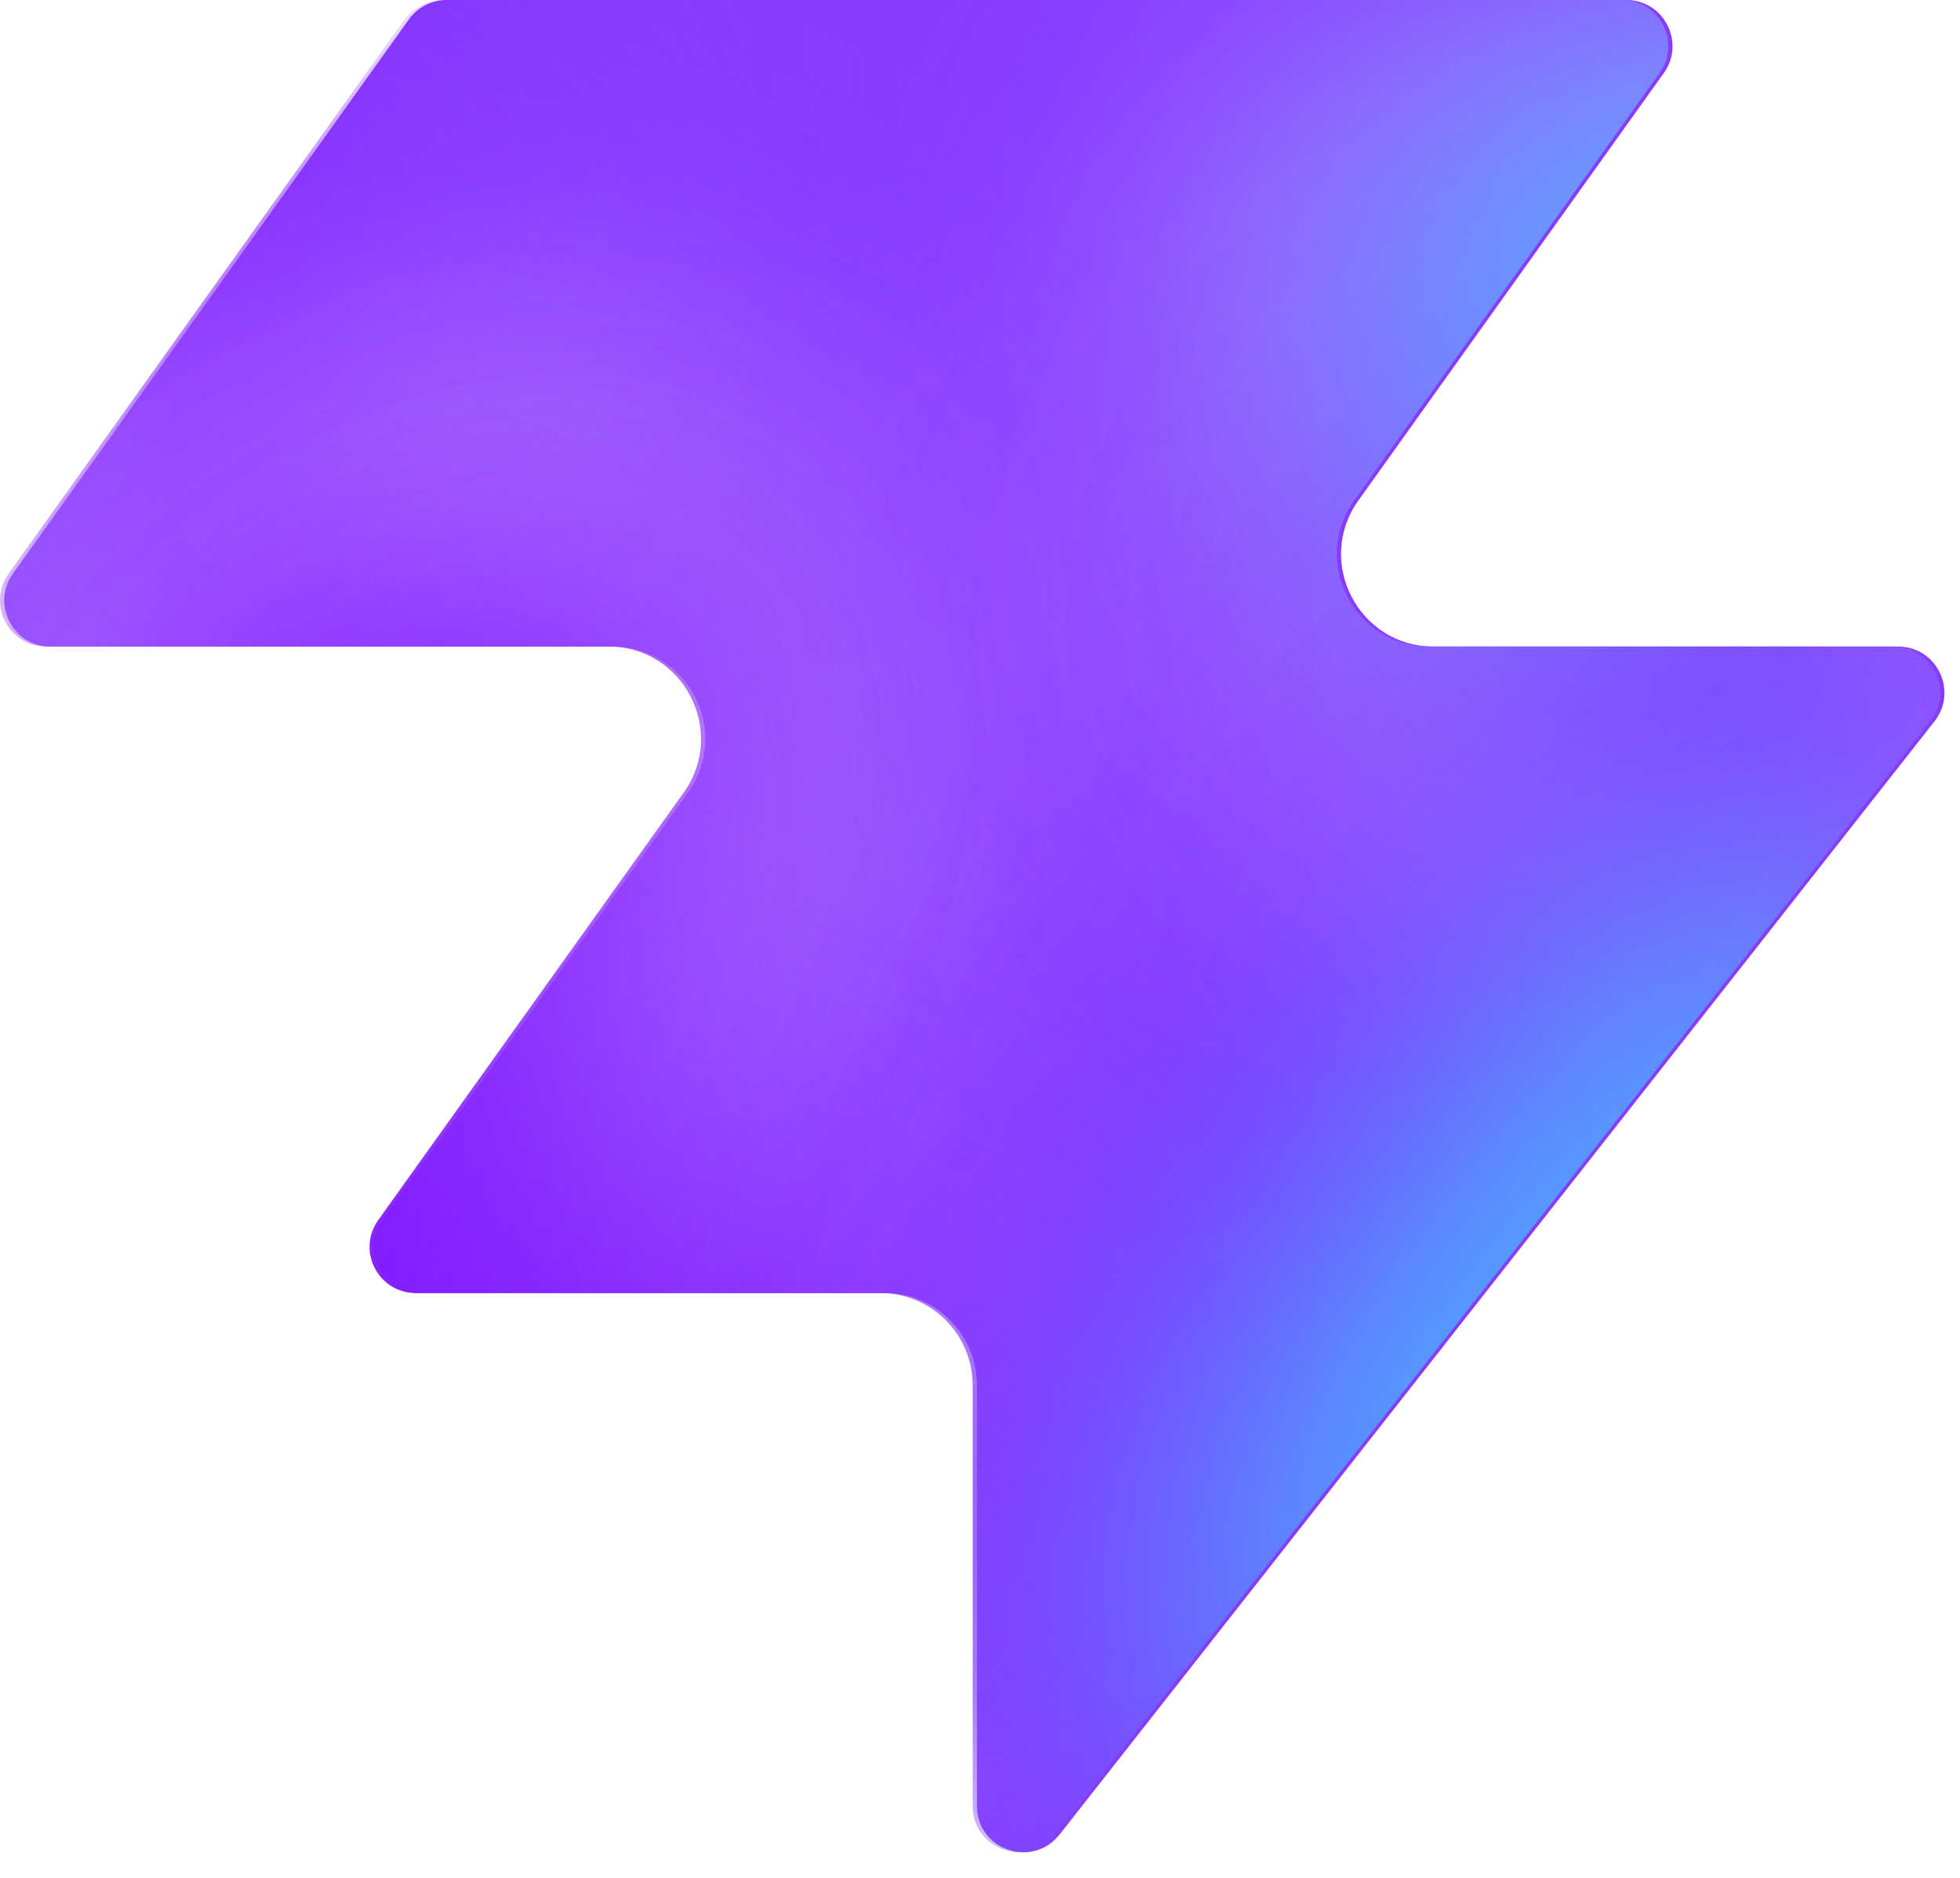
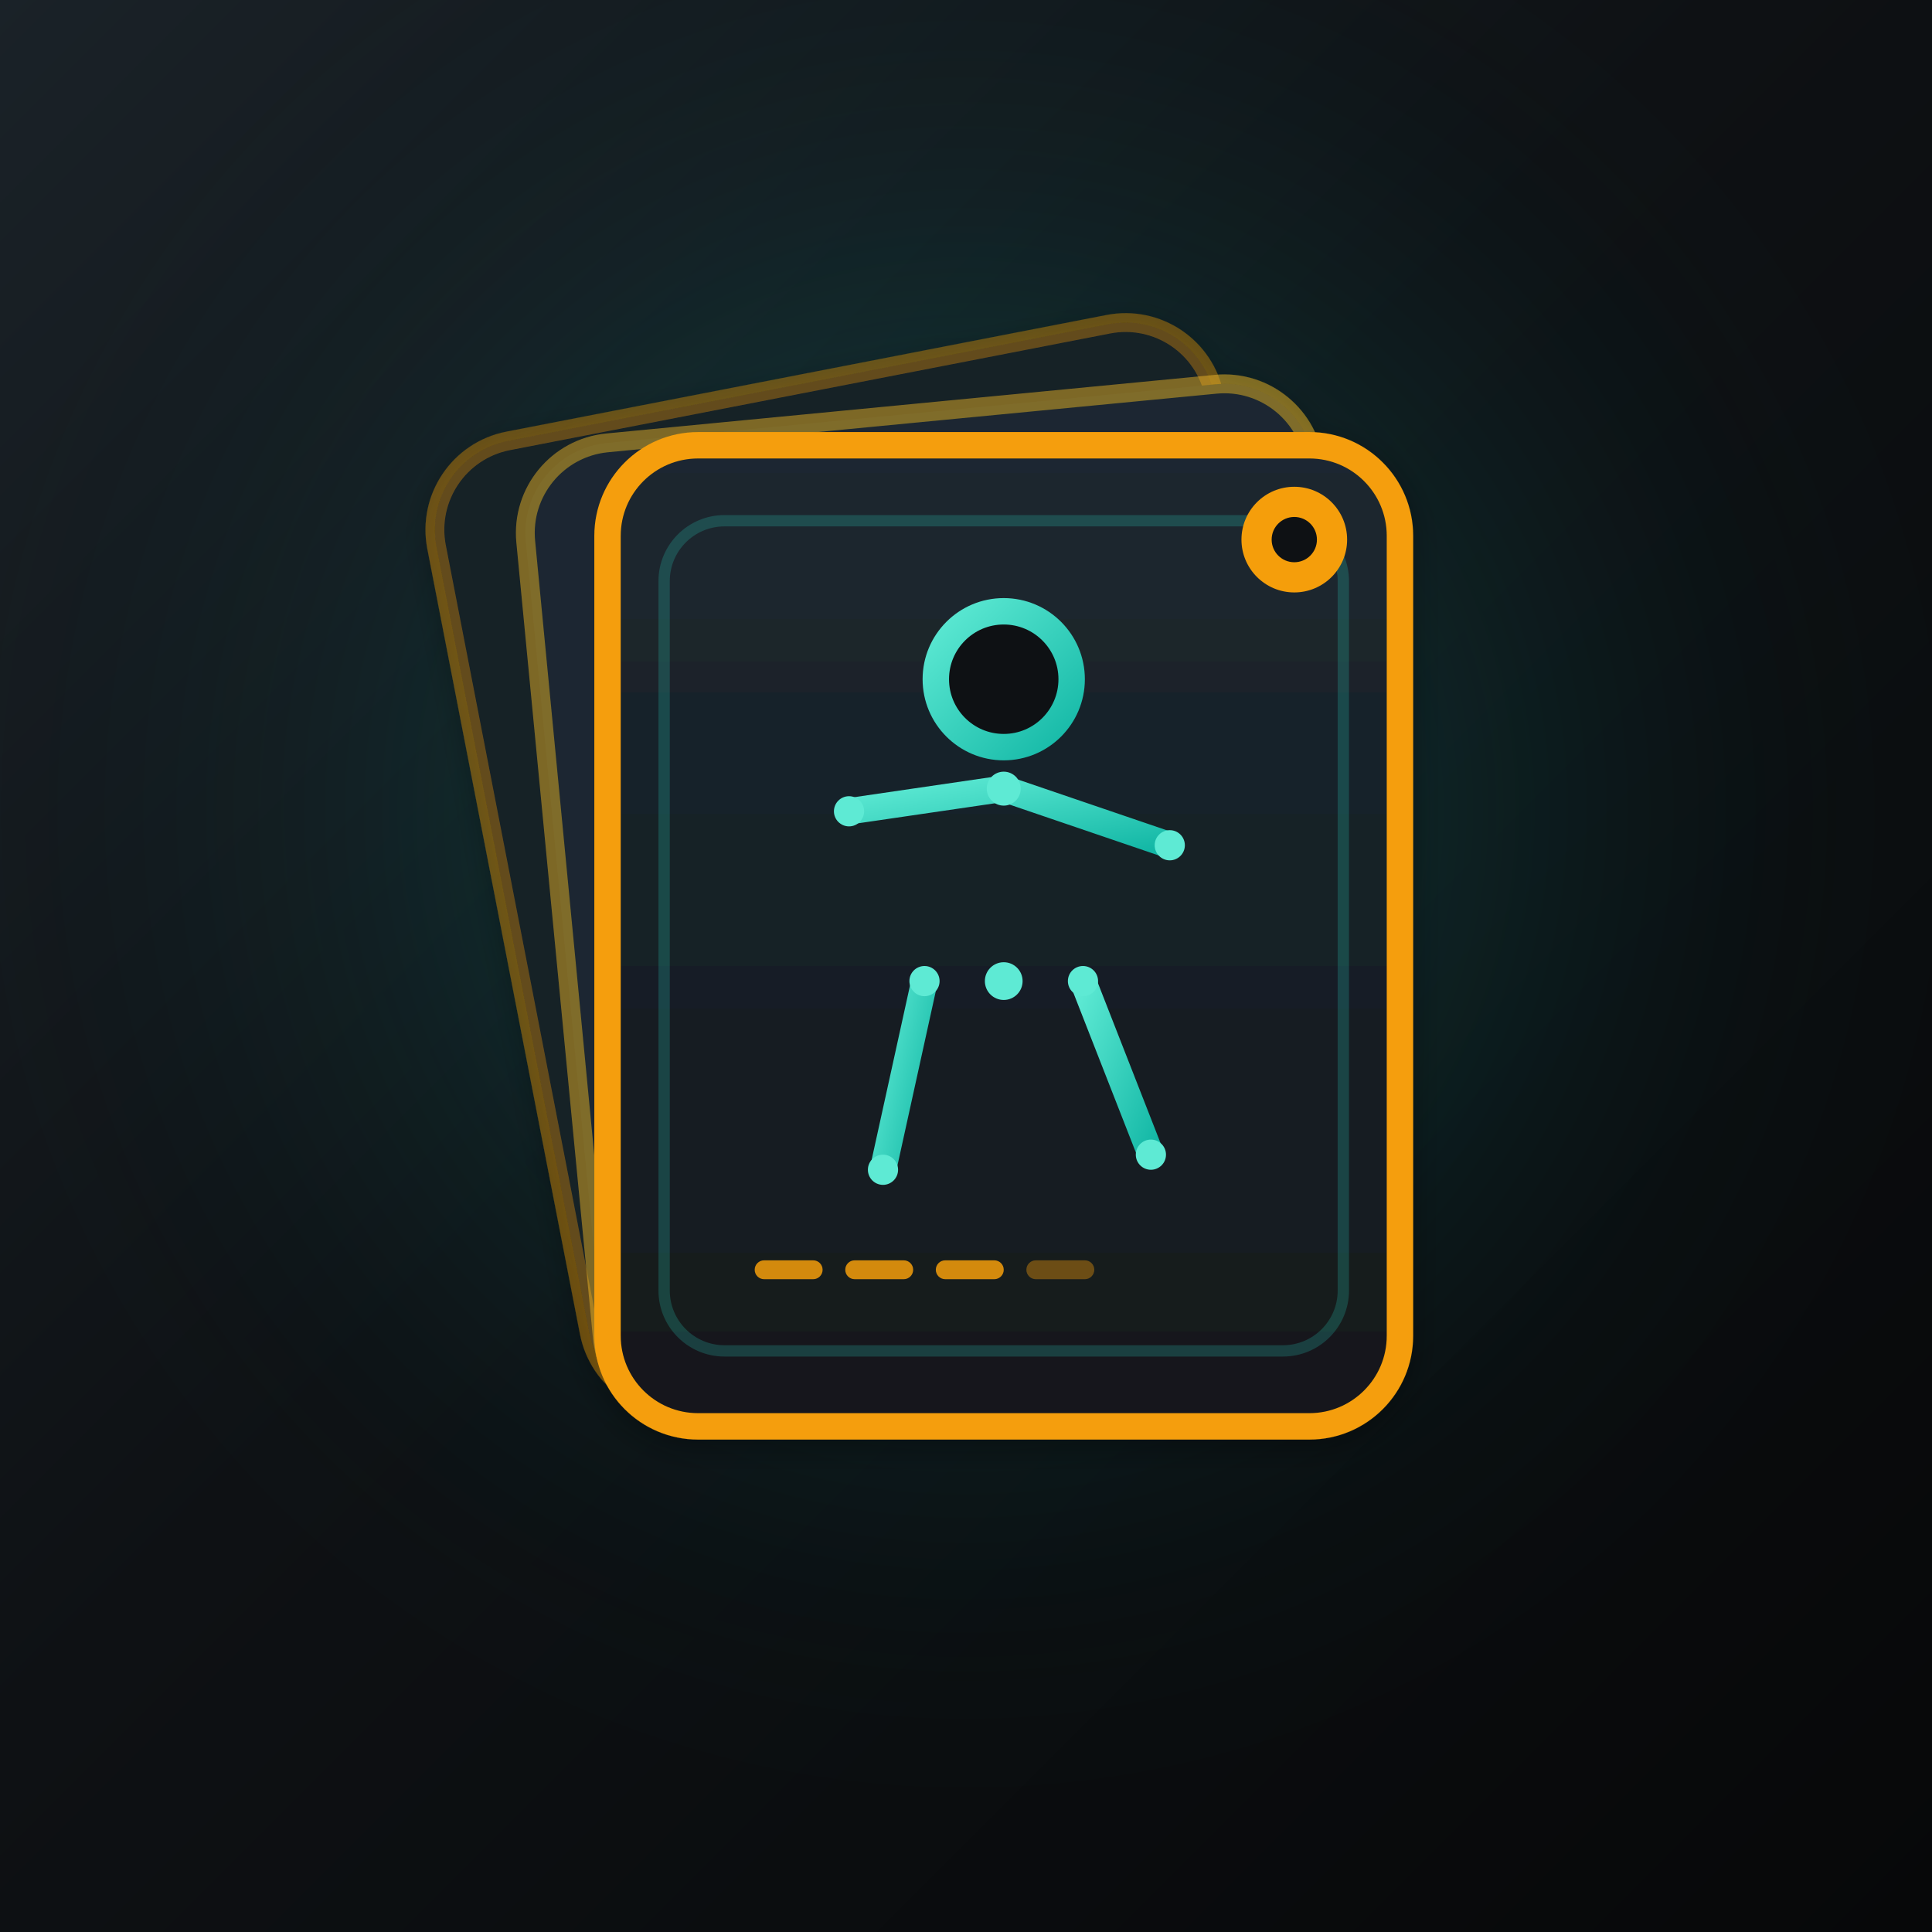
- <svg xmlns="http://www.w3.org/2000/svg" width="48" height="46" fill="none" viewBox="0 0 48 46">
-   <path fill="#863bff" d="M25.946 44.938c-.664.845-2.021.375-2.021-.698V33.937a2.26 2.26 0 0 0-2.262-2.262H10.287c-.92 0-1.456-1.04-.92-1.788l7.48-10.471c1.07-1.497 0-3.578-1.842-3.578H1.237c-.92 0-1.456-1.04-.92-1.788L10.013.474c.214-.297.556-.474.92-.474h28.894c.92 0 1.456 1.04.92 1.788l-7.48 10.471c-1.07 1.498 0 3.579 1.842 3.579h11.377c.943 0 1.473 1.088.89 1.83L25.947 44.94z" style="fill:#863bff;fill:color(display-p3 .525 .23 1);fill-opacity:1" />
-   <mask id="a" width="48" height="46" x="0" y="0" maskUnits="userSpaceOnUse" style="mask-type:alpha">
-     <path fill="#000" d="M25.842 44.938c-.664.844-2.021.375-2.021-.698V33.937a2.26 2.26 0 0 0-2.262-2.262H10.183c-.92 0-1.456-1.04-.92-1.788l7.48-10.471c1.07-1.498 0-3.579-1.842-3.579H1.133c-.92 0-1.456-1.04-.92-1.787L9.91.473c.214-.297.556-.474.92-.474h28.894c.92 0 1.456 1.04.92 1.788l-7.48 10.471c-1.07 1.498 0 3.578 1.842 3.578h11.377c.943 0 1.473 1.088.89 1.832L25.843 44.94z" style="fill:#000;fill-opacity:1" />
-   </mask>
-   <g mask="url(#a)">
-     <g filter="url(#b)">
-       <ellipse cx="5.508" cy="14.704" fill="#ede6ff" rx="5.508" ry="14.704" style="fill:#ede6ff;fill:color(display-p3 .927 .903 1);fill-opacity:1" transform="matrix(.00324 1 1 -.00324 -4.47 31.516)" />
-     </g>
-     <g filter="url(#c)">
-       <ellipse cx="10.399" cy="29.851" fill="#ede6ff" rx="10.399" ry="29.851" style="fill:#ede6ff;fill:color(display-p3 .927 .903 1);fill-opacity:1" transform="matrix(.00324 1 1 -.00324 -39.328 7.883)" />
-     </g>
-     <g filter="url(#d)">
-       <ellipse cx="5.508" cy="30.487" fill="#7e14ff" rx="5.508" ry="30.487" style="fill:#7e14ff;fill:color(display-p3 .492 .077 1);fill-opacity:1" transform="rotate(89.814 -25.913 -14.639)scale(1 -1)" />
-     </g>
-     <g filter="url(#e)">
-       <ellipse cx="5.508" cy="30.599" fill="#7e14ff" rx="5.508" ry="30.599" style="fill:#7e14ff;fill:color(display-p3 .492 .077 1);fill-opacity:1" transform="rotate(89.814 -32.644 -3.334)scale(1 -1)" />
-     </g>
-     <g filter="url(#f)">
-       <ellipse cx="5.508" cy="30.599" fill="#7e14ff" rx="5.508" ry="30.599" style="fill:#7e14ff;fill:color(display-p3 .492 .077 1);fill-opacity:1" transform="matrix(.00324 1 1 -.00324 -34.34 30.47)" />
-     </g>
-     <g filter="url(#g)">
-       <ellipse cx="14.072" cy="22.078" fill="#ede6ff" rx="14.072" ry="22.078" style="fill:#ede6ff;fill:color(display-p3 .927 .903 1);fill-opacity:1" transform="rotate(93.35 24.506 48.493)scale(-1 1)" />
-     </g>
-     <g filter="url(#h)">
-       <ellipse cx="3.47" cy="21.501" fill="#7e14ff" rx="3.47" ry="21.501" style="fill:#7e14ff;fill:color(display-p3 .492 .077 1);fill-opacity:1" transform="rotate(89.009 28.708 47.59)scale(-1 1)" />
-     </g>
-     <g filter="url(#i)">
-       <ellipse cx="3.47" cy="21.501" fill="#7e14ff" rx="3.47" ry="21.501" style="fill:#7e14ff;fill:color(display-p3 .492 .077 1);fill-opacity:1" transform="rotate(89.009 28.708 47.59)scale(-1 1)" />
-     </g>
-     <g filter="url(#j)">
-       <ellipse cx=".387" cy="8.972" fill="#7e14ff" rx="4.407" ry="29.108" style="fill:#7e14ff;fill:color(display-p3 .492 .077 1);fill-opacity:1" transform="rotate(39.51 .387 8.972)" />
-     </g>
-     <g filter="url(#k)">
-       <ellipse cx="47.523" cy="-6.092" fill="#7e14ff" rx="4.407" ry="29.108" style="fill:#7e14ff;fill:color(display-p3 .492 .077 1);fill-opacity:1" transform="rotate(37.892 47.523 -6.092)" />
-     </g>
-     <g filter="url(#l)">
-       <ellipse cx="41.412" cy="6.333" fill="#47bfff" rx="5.971" ry="9.665" style="fill:#47bfff;fill:color(display-p3 .28 .748 1);fill-opacity:1" transform="rotate(37.892 41.412 6.333)" />
-     </g>
-     <g filter="url(#m)">
-       <ellipse cx="-1.879" cy="38.332" fill="#7e14ff" rx="4.407" ry="29.108" style="fill:#7e14ff;fill:color(display-p3 .492 .077 1);fill-opacity:1" transform="rotate(37.892 -1.88 38.332)" />
-     </g>
-     <g filter="url(#n)">
-       <ellipse cx="-1.879" cy="38.332" fill="#7e14ff" rx="4.407" ry="29.108" style="fill:#7e14ff;fill:color(display-p3 .492 .077 1);fill-opacity:1" transform="rotate(37.892 -1.88 38.332)" />
-     </g>
-     <g filter="url(#o)">
-       <ellipse cx="35.651" cy="29.907" fill="#7e14ff" rx="4.407" ry="29.108" style="fill:#7e14ff;fill:color(display-p3 .492 .077 1);fill-opacity:1" transform="rotate(37.892 35.651 29.907)" />
-     </g>
-     <g filter="url(#p)">
-       <ellipse cx="38.418" cy="32.4" fill="#47bfff" rx="5.971" ry="15.297" style="fill:#47bfff;fill:color(display-p3 .28 .748 1);fill-opacity:1" transform="rotate(37.892 38.418 32.4)" />
-     </g>
-   </g>
+ <svg xmlns="http://www.w3.org/2000/svg" width="1024" height="1024" viewBox="0 0 1024 1024">
  <defs>
-     <filter id="b" width="60.045" height="41.654" x="-19.77" y="16.149" color-interpolation-filters="sRGB" filterUnits="userSpaceOnUse">
-       <feFlood flood-opacity="0" result="BackgroundImageFix" />
-       <feBlend in="SourceGraphic" in2="BackgroundImageFix" result="shape" />
-       <feGaussianBlur result="effect1_foregroundBlur_2002_17158" stdDeviation="7.659" />
-     </filter>
-     <filter id="c" width="90.34" height="51.437" x="-54.613" y="-7.533" color-interpolation-filters="sRGB" filterUnits="userSpaceOnUse">
-       <feFlood flood-opacity="0" result="BackgroundImageFix" />
-       <feBlend in="SourceGraphic" in2="BackgroundImageFix" result="shape" />
-       <feGaussianBlur result="effect1_foregroundBlur_2002_17158" stdDeviation="7.659" />
-     </filter>
-     <filter id="d" width="79.355" height="29.4" x="-49.64" y="2.03" color-interpolation-filters="sRGB" filterUnits="userSpaceOnUse">
-       <feFlood flood-opacity="0" result="BackgroundImageFix" />
-       <feBlend in="SourceGraphic" in2="BackgroundImageFix" result="shape" />
-       <feGaussianBlur result="effect1_foregroundBlur_2002_17158" stdDeviation="4.596" />
-     </filter>
-     <filter id="e" width="79.579" height="29.4" x="-45.045" y="20.029" color-interpolation-filters="sRGB" filterUnits="userSpaceOnUse">
-       <feFlood flood-opacity="0" result="BackgroundImageFix" />
-       <feBlend in="SourceGraphic" in2="BackgroundImageFix" result="shape" />
-       <feGaussianBlur result="effect1_foregroundBlur_2002_17158" stdDeviation="4.596" />
-     </filter>
-     <filter id="f" width="79.579" height="29.4" x="-43.513" y="21.178" color-interpolation-filters="sRGB" filterUnits="userSpaceOnUse">
-       <feFlood flood-opacity="0" result="BackgroundImageFix" />
-       <feBlend in="SourceGraphic" in2="BackgroundImageFix" result="shape" />
-       <feGaussianBlur result="effect1_foregroundBlur_2002_17158" stdDeviation="4.596" />
-     </filter>
-     <filter id="g" width="74.749" height="58.852" x="15.756" y="-17.901" color-interpolation-filters="sRGB" filterUnits="userSpaceOnUse">
-       <feFlood flood-opacity="0" result="BackgroundImageFix" />
-       <feBlend in="SourceGraphic" in2="BackgroundImageFix" result="shape" />
-       <feGaussianBlur result="effect1_foregroundBlur_2002_17158" stdDeviation="7.659" />
-     </filter>
-     <filter id="h" width="61.377" height="25.362" x="23.548" y="2.284" color-interpolation-filters="sRGB" filterUnits="userSpaceOnUse">
-       <feFlood flood-opacity="0" result="BackgroundImageFix" />
-       <feBlend in="SourceGraphic" in2="BackgroundImageFix" result="shape" />
-       <feGaussianBlur result="effect1_foregroundBlur_2002_17158" stdDeviation="4.596" />
-     </filter>
-     <filter id="i" width="61.377" height="25.362" x="23.548" y="2.284" color-interpolation-filters="sRGB" filterUnits="userSpaceOnUse">
-       <feFlood flood-opacity="0" result="BackgroundImageFix" />
-       <feBlend in="SourceGraphic" in2="BackgroundImageFix" result="shape" />
-       <feGaussianBlur result="effect1_foregroundBlur_2002_17158" stdDeviation="4.596" />
-     </filter>
-     <filter id="j" width="56.045" height="63.649" x="-27.636" y="-22.853" color-interpolation-filters="sRGB" filterUnits="userSpaceOnUse">
-       <feFlood flood-opacity="0" result="BackgroundImageFix" />
-       <feBlend in="SourceGraphic" in2="BackgroundImageFix" result="shape" />
-       <feGaussianBlur result="effect1_foregroundBlur_2002_17158" stdDeviation="4.596" />
-     </filter>
-     <filter id="k" width="54.814" height="64.646" x="20.116" y="-38.415" color-interpolation-filters="sRGB" filterUnits="userSpaceOnUse">
-       <feFlood flood-opacity="0" result="BackgroundImageFix" />
-       <feBlend in="SourceGraphic" in2="BackgroundImageFix" result="shape" />
-       <feGaussianBlur result="effect1_foregroundBlur_2002_17158" stdDeviation="4.596" />
-     </filter>
-     <filter id="l" width="33.541" height="35.313" x="24.641" y="-11.323" color-interpolation-filters="sRGB" filterUnits="userSpaceOnUse">
-       <feFlood flood-opacity="0" result="BackgroundImageFix" />
-       <feBlend in="SourceGraphic" in2="BackgroundImageFix" result="shape" />
-       <feGaussianBlur result="effect1_foregroundBlur_2002_17158" stdDeviation="4.596" />
-     </filter>
-     <filter id="m" width="54.814" height="64.646" x="-29.286" y="6.009" color-interpolation-filters="sRGB" filterUnits="userSpaceOnUse">
-       <feFlood flood-opacity="0" result="BackgroundImageFix" />
-       <feBlend in="SourceGraphic" in2="BackgroundImageFix" result="shape" />
-       <feGaussianBlur result="effect1_foregroundBlur_2002_17158" stdDeviation="4.596" />
-     </filter>
-     <filter id="n" width="54.814" height="64.646" x="-29.286" y="6.009" color-interpolation-filters="sRGB" filterUnits="userSpaceOnUse">
-       <feFlood flood-opacity="0" result="BackgroundImageFix" />
-       <feBlend in="SourceGraphic" in2="BackgroundImageFix" result="shape" />
-       <feGaussianBlur result="effect1_foregroundBlur_2002_17158" stdDeviation="4.596" />
-     </filter>
-     <filter id="o" width="54.814" height="64.646" x="8.244" y="-2.416" color-interpolation-filters="sRGB" filterUnits="userSpaceOnUse">
-       <feFlood flood-opacity="0" result="BackgroundImageFix" />
-       <feBlend in="SourceGraphic" in2="BackgroundImageFix" result="shape" />
-       <feGaussianBlur result="effect1_foregroundBlur_2002_17158" stdDeviation="4.596" />
-     </filter>
-     <filter id="p" width="39.409" height="43.623" x="18.713" y="10.588" color-interpolation-filters="sRGB" filterUnits="userSpaceOnUse">
-       <feFlood flood-opacity="0" result="BackgroundImageFix" />
-       <feBlend in="SourceGraphic" in2="BackgroundImageFix" result="shape" />
-       <feGaussianBlur result="effect1_foregroundBlur_2002_17158" stdDeviation="4.596" />
+     <linearGradient id="bg" x1="0%" y1="0%" x2="100%" y2="100%">
+       <stop offset="0%" stop-color="#1a2228" />
+       <stop offset="45%" stop-color="#0e1114" />
+       <stop offset="100%" stop-color="#070809" />
+     </linearGradient>
+     <radialGradient id="glow" cx="50%" cy="42%" r="55%">
+       <stop offset="0%" stop-color="#2dd4bf" stop-opacity="0.28" />
+       <stop offset="55%" stop-color="#0ea5a4" stop-opacity="0.08" />
+       <stop offset="100%" stop-color="#000" stop-opacity="0" />
+     </radialGradient>
+     <linearGradient id="frameFill" x1="0%" y1="0%" x2="0%" y2="100%">
+       <stop offset="0%" stop-color="#1c2830" />
+       <stop offset="100%" stop-color="#12181c" />
+     </linearGradient>
+     <linearGradient id="bone" x1="0%" y1="0%" x2="100%" y2="100%">
+       <stop offset="0%" stop-color="#5eead4" />
+       <stop offset="100%" stop-color="#14b8a6" />
+     </linearGradient>
+     <filter id="soft" x="-20%" y="-20%" width="140%" height="140%">
+       <feGaussianBlur in="SourceAlpha" stdDeviation="8" result="b" />
+       <feOffset dy="4" in="b" result="o" />
+       <feComponentTransfer in="o" result="s">
+         <feFuncA type="linear" slope="0.35" />
+       </feComponentTransfer>
+       <feMerge>
+         <feMergeNode in="s" />
+         <feMergeNode in="SourceGraphic" />
+       </feMerge>
    </filter>
  </defs>
+   <rect width="1024" height="1024" fill="url(#bg)" />
+   <rect width="1024" height="1024" fill="url(#glow)" />
+   <g filter="url(#soft)">
+     <rect x="268" y="198" width="420" height="520" rx="48" fill="#152028" stroke="#f59e0b" stroke-opacity="0.35" stroke-width="10" transform="rotate(-11 478 458)" />
+     <rect x="298" y="218" width="420" height="520" rx="48" fill="#1a2830" stroke="#fbbf24" stroke-opacity="0.45" stroke-width="10" transform="rotate(-5.5 508 478)" />
+     <rect x="322" y="236" width="420" height="520" rx="48" fill="url(#frameFill)" stroke="#f59e0b" stroke-width="14" />
+   </g>
+   <rect x="352" y="276" width="360" height="440" rx="32" fill="none" stroke="#2dd4bf" stroke-opacity="0.22" stroke-width="6" />
+   <circle cx="686" cy="286" r="28" fill="#f59e0b" />
+   <circle cx="686" cy="286" r="12" fill="#0e1114" />
+   <g fill="none" stroke="url(#bone)" stroke-linecap="round" stroke-linejoin="round">
+     <circle cx="532" cy="360" r="36" stroke-width="14" fill="#0e1114" />
+     <path d="M532 396 L532 520" stroke-width="16" />
+     <path d="M450 430 L532 418 L620 448" stroke-width="14" />
+     <path d="M490 520 L532 520 L574 520" stroke-width="14" />
+     <path d="M490 520 L468 620" stroke-width="14" />
+     <path d="M574 520 L610 612" stroke-width="14" />
+   </g>
+   <g fill="#5eead4">
+     <circle cx="532" cy="418" r="9" />
+     <circle cx="450" cy="430" r="8" />
+     <circle cx="620" cy="448" r="8" />
+     <circle cx="532" cy="520" r="10" />
+     <circle cx="490" cy="520" r="8" />
+     <circle cx="574" cy="520" r="8" />
+     <circle cx="468" cy="620" r="8" />
+     <circle cx="610" cy="612" r="8" />
+   </g>
+   <g fill="#f59e0b" opacity="0.85">
+     <rect x="400" y="668" width="36" height="10" rx="5" />
+     <rect x="448" y="668" width="36" height="10" rx="5" />
+     <rect x="496" y="668" width="36" height="10" rx="5" />
+     <rect x="544" y="668" width="36" height="10" rx="5" opacity="0.45" />
+   </g>
</svg>
